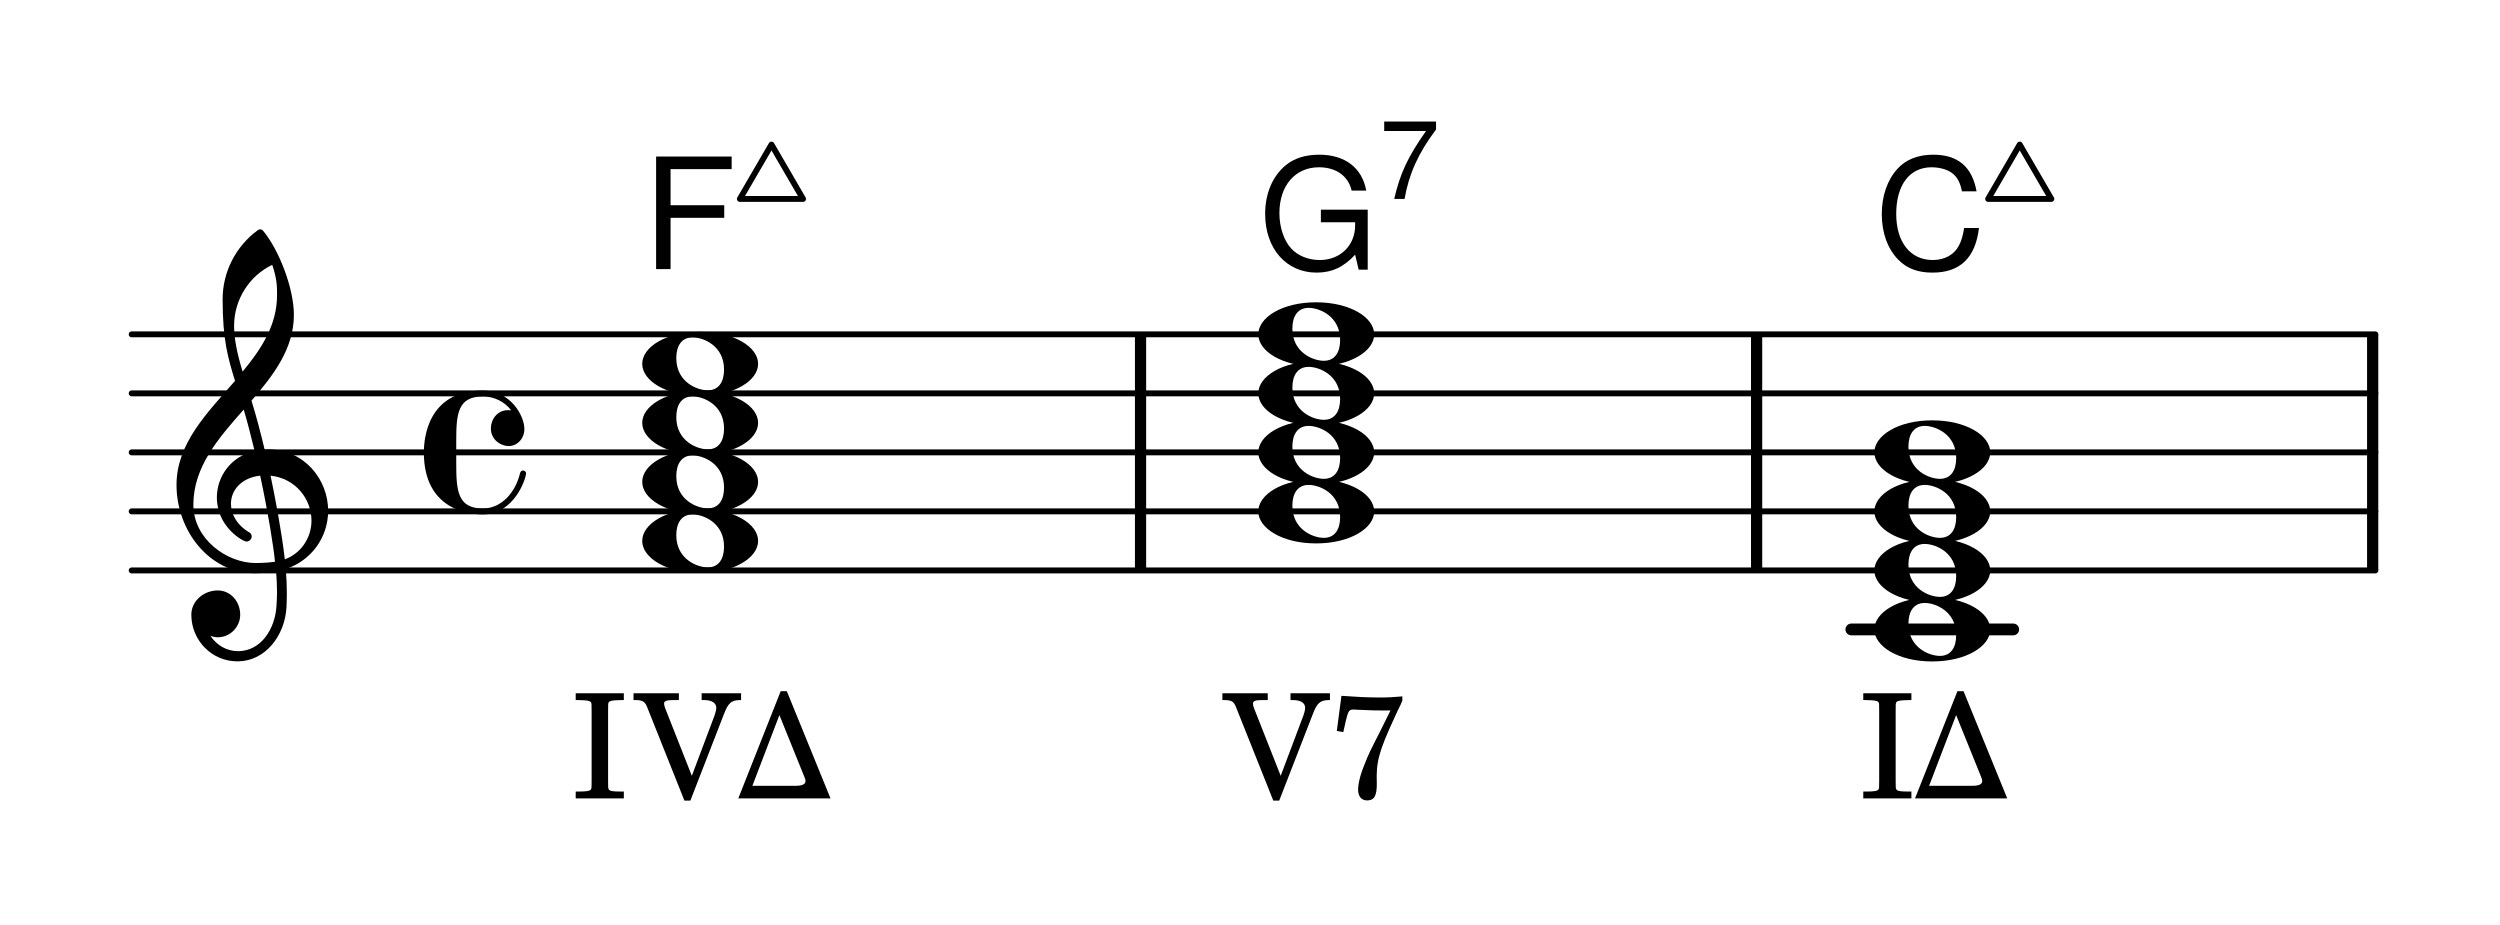
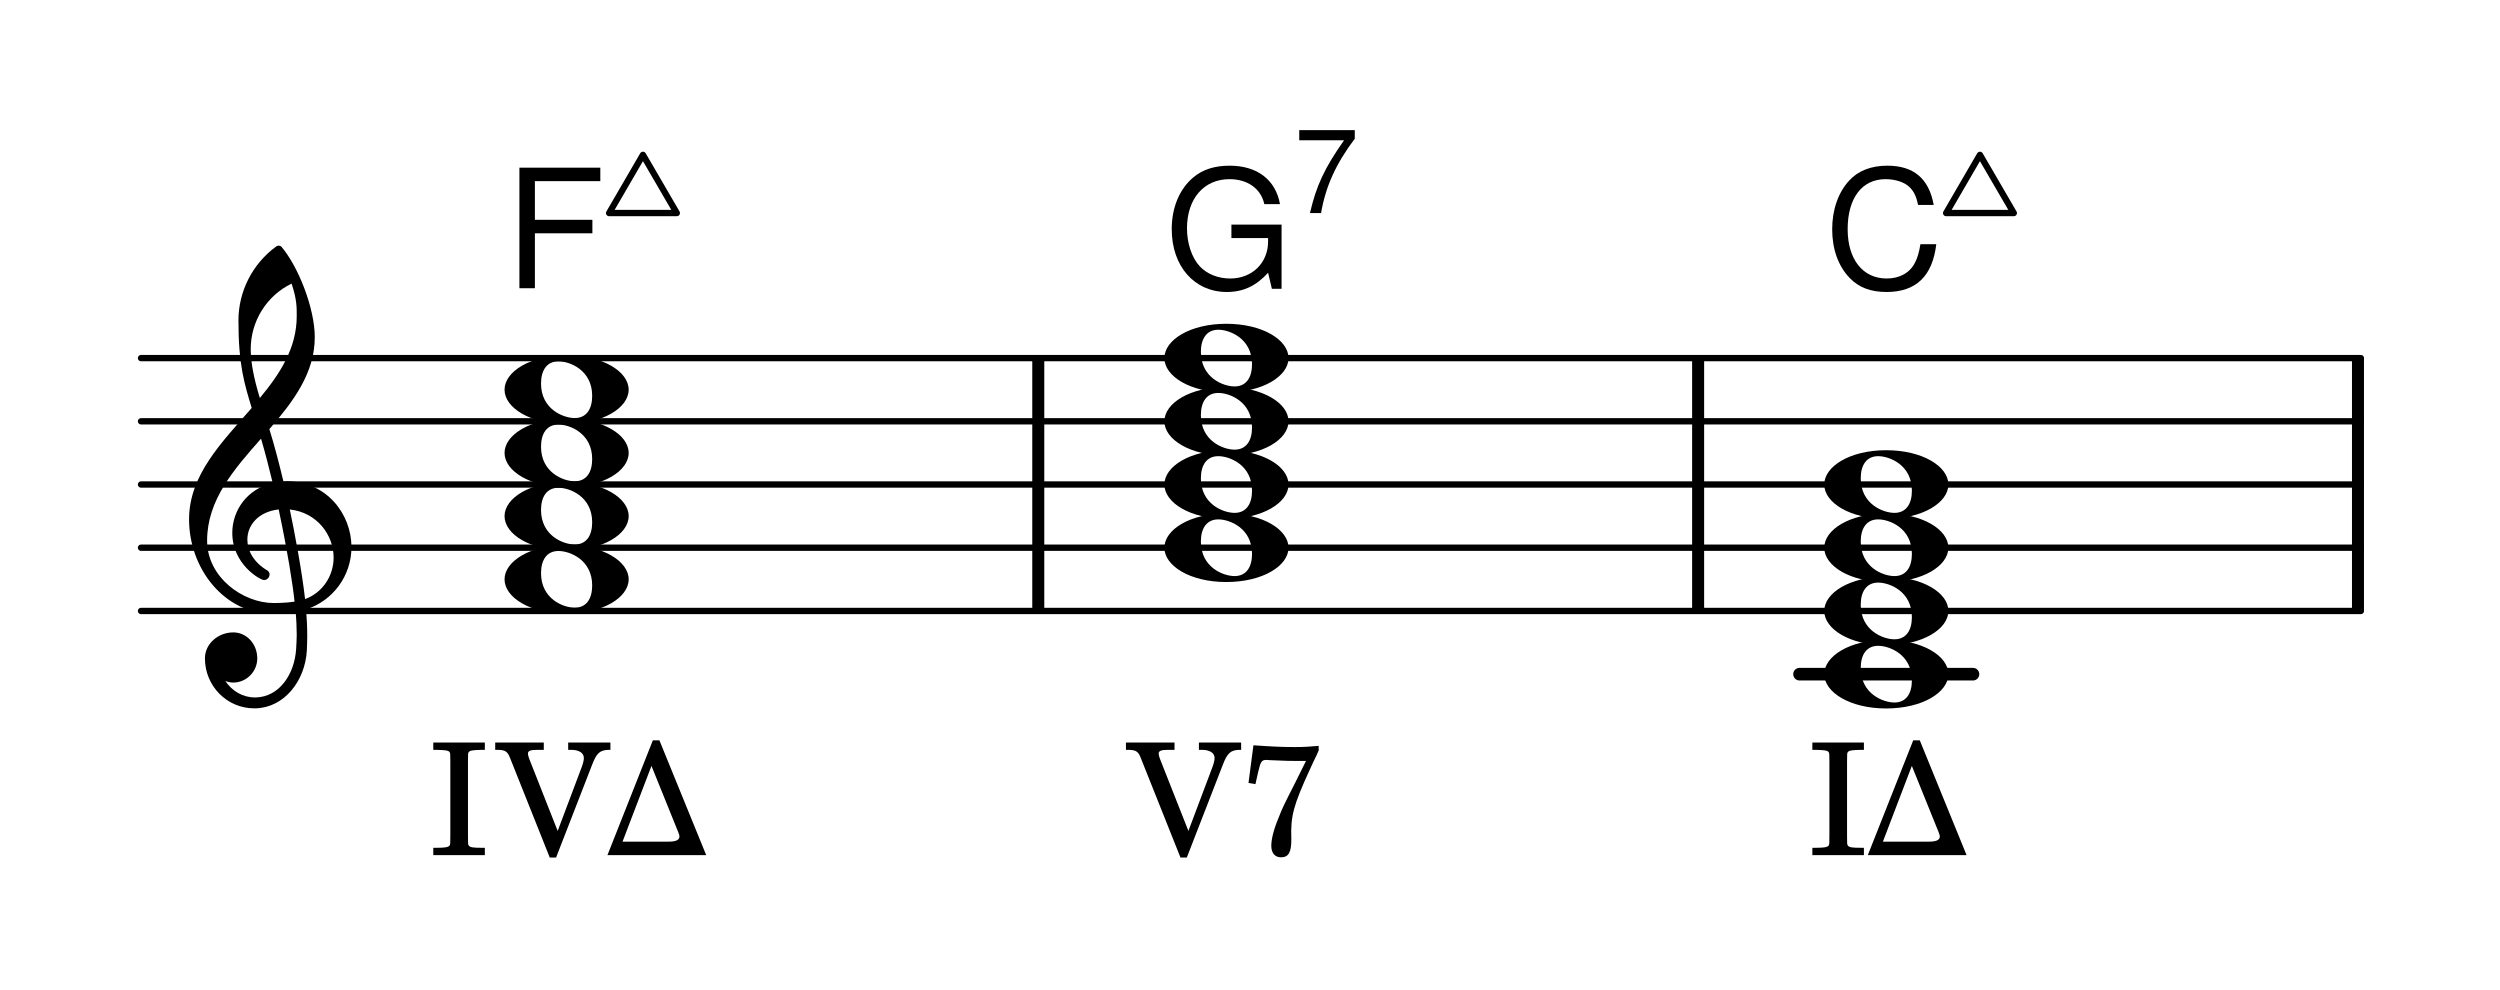
- <svg xmlns="http://www.w3.org/2000/svg" xmlns:xlink="http://www.w3.org/1999/xlink" width="211pt" height="78pt" viewBox="0 0 211 78">
+ <svg xmlns="http://www.w3.org/2000/svg" xmlns:xlink="http://www.w3.org/1999/xlink" width="197pt" height="78pt" viewBox="0 0 197 78">
  <defs>
    <g>
      <g id="glyph-0-0">
        <path d="M 2.391 -4.328 L 6.922 -4.328 L 6.922 -5.391 L 2.391 -5.391 L 2.391 -8.438 L 7.547 -8.438 L 7.547 -9.5 L 1.172 -9.5 L 1.172 0 L 2.391 0 Z M 2.391 -4.328 " />
      </g>
      <g id="glyph-0-1">
        <path d="M 9.234 -5.016 L 5.281 -5.016 L 5.281 -3.953 L 8.172 -3.953 L 8.172 -3.688 C 8.172 -2 6.922 -0.766 5.188 -0.766 C 4.219 -0.766 3.344 -1.125 2.781 -1.734 C 2.156 -2.406 1.781 -3.547 1.781 -4.719 C 1.781 -7.047 3.109 -8.594 5.125 -8.594 C 6.562 -8.594 7.609 -7.844 7.875 -6.625 L 9.109 -6.625 C 8.766 -8.547 7.312 -9.656 5.141 -9.656 C 3.969 -9.656 3.031 -9.359 2.297 -8.75 C 1.188 -7.828 0.578 -6.359 0.578 -4.656 C 0.578 -1.734 2.359 0.297 4.922 0.297 C 6.219 0.297 7.234 -0.188 8.172 -1.219 L 8.469 0.047 L 9.234 0.047 Z M 9.234 -5.016 " />
      </g>
      <g id="glyph-0-2">
        <path d="M 8.625 -6.562 C 8.25 -8.641 7.047 -9.656 4.969 -9.656 C 3.688 -9.656 2.656 -9.25 1.953 -8.469 C 1.094 -7.531 0.625 -6.172 0.625 -4.641 C 0.625 -3.078 1.109 -1.734 2 -0.812 C 2.734 -0.047 3.672 0.297 4.906 0.297 C 7.234 0.297 8.531 -0.953 8.828 -3.469 L 7.578 -3.469 C 7.469 -2.812 7.344 -2.375 7.141 -2 C 6.75 -1.219 5.938 -0.766 4.922 -0.766 C 3.031 -0.766 1.844 -2.281 1.844 -4.656 C 1.844 -7.094 2.969 -8.594 4.828 -8.594 C 5.594 -8.594 6.312 -8.359 6.703 -7.984 C 7.047 -7.656 7.25 -7.266 7.391 -6.562 Z M 8.625 -6.562 " />
      </g>
      <g id="glyph-1-0">
        <path d="M 4.25 -2.234 C 5.141 -2.234 6.906 -1.547 6.906 0.484 C 6.906 1.547 6.438 2.234 5.531 2.234 C 4.641 2.234 2.875 1.547 2.875 -0.484 C 2.875 -1.547 3.344 -2.234 4.25 -2.234 Z M 4.875 -2.703 C 2.016 -2.703 0 -1.422 0 0 C 0 1.422 2.016 2.703 4.875 2.703 C 7.75 2.703 9.781 1.422 9.781 0 C 9.781 -1.422 7.75 -2.703 4.875 -2.703 Z M 4.875 -2.703 " />
      </g>
      <g id="glyph-1-1">
        <path d="M 5.297 12.656 L 5.312 11.797 L 5.234 11.797 C 4.266 11.797 3.422 11.281 2.906 10.5 C 3.109 10.578 3.312 10.625 3.531 10.625 C 4.562 10.625 5.422 9.766 5.422 8.719 C 5.422 7.609 4.609 6.672 3.531 6.672 C 2.344 6.672 1.297 7.562 1.297 8.719 C 1.297 10.891 3.031 12.656 5.172 12.656 Z M 9.188 4.047 C 8.938 1.812 8.359 -1.234 7.984 -3.016 C 10.125 -2.781 11.438 -1.016 11.438 0.781 C 11.438 2.25 10.531 3.562 9.188 4.047 Z M 1.469 -0.562 C 1.469 -3.75 3.578 -6.172 5.719 -8.594 C 6.062 -7.438 6.359 -6.25 6.641 -5.094 C 4.609 -4.641 3.453 -2.922 3.453 -1.172 C 3.453 1.312 5.656 2.547 5.953 2.547 C 6.203 2.547 6.391 2.328 6.391 2.109 C 6.391 2.016 6.359 1.906 6.25 1.812 C 5.141 1.172 4.641 0.234 4.641 -0.641 C 4.641 -1.797 5.531 -2.844 7.109 -3.016 C 7.797 0.203 8.234 2.969 8.359 4.25 C 7.672 4.359 6.75 4.359 6.734 4.359 C 4.281 4.359 1.469 2.328 1.469 -0.562 Z M 4.984 -11.016 C 2.656 -8.328 0.047 -5.75 0.047 -2.234 C 0.047 1.641 2.828 5.219 6.672 5.219 C 7.562 5.219 8.344 5.078 8.453 5.062 C 8.5 5.672 8.531 6.281 8.531 6.891 C 8.531 7.25 8.5 7.625 8.484 7.984 C 8.359 9.953 7.172 11.75 5.312 11.797 L 5.297 12.656 C 7.562 12.594 9.188 10.484 9.328 8.109 C 9.344 7.734 9.359 7.328 9.359 6.953 C 9.359 6.25 9.328 5.562 9.266 4.859 C 11.375 4.188 12.844 2.219 12.844 -0.047 C 12.844 -2.688 10.844 -5.234 7.75 -5.234 C 7.625 -5.234 7.531 -5.219 7.484 -5.219 C 7.156 -6.594 6.797 -7.984 6.375 -9.344 C 8.25 -11.516 9.953 -13.75 9.953 -16.594 C 9.953 -18.844 8.672 -22.141 7.312 -23.734 C 7.188 -23.828 7.031 -23.828 6.906 -23.734 C 5.047 -22.375 3.938 -20.203 3.938 -17.906 C 3.938 -14.406 4.406 -12.922 4.984 -11.016 Z M 8.531 -18.25 C 8.531 -15.734 7.219 -13.719 5.625 -11.797 C 5.141 -13.375 4.906 -14.625 4.906 -15.656 C 4.906 -17.844 6.156 -19.859 8.125 -20.812 C 8.547 -19.562 8.531 -18.922 8.531 -18.25 Z M 8.531 -18.25 " />
-       </g>
-       <g id="glyph-1-2">
-         <path d="M 4.984 -5.219 C 0.359 -5.219 0 -1.234 0 0 C 0 4.859 3.812 5.234 4.984 5.234 C 7.625 5.234 8.625 2.219 8.625 1.766 C 8.625 1.609 8.484 1.531 8.359 1.531 C 8.266 1.531 8.172 1.594 8.125 1.734 C 7.75 3.344 6.578 4.734 4.984 4.734 C 2.875 4.734 2.734 3.266 2.734 1.016 L 2.734 -1.016 C 2.734 -3.266 2.875 -4.719 4.984 -4.719 C 5.938 -4.719 6.812 -4.281 7.375 -3.547 C 7.266 -3.562 7.172 -3.562 7.094 -3.562 C 6.203 -3.562 5.656 -2.781 5.656 -2.031 C 5.656 -1.031 6.531 -0.531 7.156 -0.531 C 7.891 -0.531 8.484 -1.172 8.484 -1.969 C 8.484 -3.109 7.297 -5.219 4.984 -5.219 Z M 4.984 -5.219 " />
      </g>
      <g id="glyph-2-0">
        <path d="M -0.094 0 L 7.688 0 L 4 -9.047 L 3.484 -9.047 Z M 1.094 -1.062 L 3.375 -7.031 L 5.484 -1.812 C 5.578 -1.594 5.578 -1.531 5.578 -1.469 C 5.578 -1.188 5.297 -1.062 4.719 -1.062 Z M 1.094 -1.062 " />
      </g>
      <g id="glyph-2-1">
        <path d="M 0.469 -8.297 L 0.719 -8.297 C 1.422 -8.281 1.641 -8.25 1.75 -8.125 C 1.812 -8.016 1.812 -7.984 1.812 -7.359 L 1.812 -1.516 C 1.812 -0.891 1.812 -0.859 1.75 -0.75 C 1.641 -0.625 1.422 -0.578 0.719 -0.578 L 0.469 -0.578 L 0.469 0 L 4.531 0 L 4.531 -0.578 L 4.297 -0.578 C 3.609 -0.578 3.375 -0.609 3.266 -0.75 C 3.203 -0.859 3.203 -0.891 3.203 -1.516 L 3.203 -7.359 C 3.203 -8 3.203 -8.016 3.266 -8.125 C 3.375 -8.25 3.594 -8.281 4.297 -8.297 L 4.531 -8.297 L 4.531 -8.875 L 0.469 -8.875 Z M 0.469 -8.297 " />
      </g>
      <g id="glyph-2-2">
        <path d="M 4.828 -1.906 L 2.578 -7.609 C 2.516 -7.766 2.484 -7.938 2.484 -8 C 2.484 -8.219 2.688 -8.297 3.25 -8.297 L 3.734 -8.297 L 3.734 -8.875 L -0.094 -8.875 L -0.094 -8.297 L 0.141 -8.297 C 0.719 -8.281 0.891 -8.156 1.094 -7.609 L 4.203 0.188 L 4.703 0.188 L 7.531 -7.094 C 7.891 -8.047 8.156 -8.281 8.859 -8.297 L 8.984 -8.297 L 8.984 -8.875 L 5.656 -8.875 L 5.656 -8.297 L 5.891 -8.297 C 6.516 -8.297 6.891 -8.047 6.891 -7.656 C 6.891 -7.484 6.828 -7.219 6.734 -6.969 Z M 4.828 -1.906 " />
      </g>
      <g id="glyph-2-3">
        <path d="M 0.719 -5.688 L 1.266 -5.594 L 1.484 -6.562 C 1.672 -7.375 1.766 -7.5 2.109 -7.5 C 2.172 -7.5 2.281 -7.5 2.391 -7.484 C 3.891 -7.422 3.891 -7.422 4.469 -7.422 C 4.625 -7.422 4.906 -7.422 5.25 -7.422 L 4.422 -5.75 C 3.5 -3.938 3.391 -3.719 3.094 -2.953 C 2.703 -2.031 2.516 -1.25 2.516 -0.734 C 2.516 -0.172 2.797 0.172 3.281 0.172 C 3.875 0.172 4.109 -0.219 4.094 -1.297 C 4.031 -3.062 4.25 -3.922 5.578 -6.797 C 5.75 -7.188 5.938 -7.578 6.125 -7.953 C 6.141 -7.984 6.172 -8.094 6.25 -8.25 L 6.25 -8.609 C 5.516 -8.547 5.109 -8.516 4.359 -8.516 C 3.281 -8.516 2.438 -8.562 1.109 -8.656 Z M 0.719 -5.688 " />
      </g>
      <g id="glyph-3-0">
        <path d="M 4.797 -6.531 L 0.422 -6.531 L 0.422 -5.734 L 3.953 -5.734 C 2.391 -3.516 1.766 -2.141 1.266 0 L 2.141 0 C 2.5 -2.094 3.312 -3.891 4.797 -5.859 Z M 4.797 -6.531 " />
      </g>
    </g>
  </defs>
-   <path fill="none" stroke-width="9.465" stroke-linecap="butt" stroke-linejoin="miter" stroke="rgb(0%, 0%, 0%)" stroke-opacity="1" stroke-miterlimit="10" d="M 1562.617 7848.555 L 1562.617 8047.812 " transform="matrix(0.1, 0, 0, -0.1, -60, 833)" />
-   <path fill="none" stroke-width="9.963" stroke-linecap="round" stroke-linejoin="miter" stroke="rgb(0%, 0%, 0%)" stroke-opacity="1" stroke-miterlimit="10" d="M 2162.539 7798.75 L 2299.141 7798.75 " transform="matrix(0.1, 0, 0, -0.1, -60, 833)" />
-   <path fill="none" stroke-width="4.981" stroke-linecap="round" stroke-linejoin="miter" stroke="rgb(0%, 0%, 0%)" stroke-opacity="1" stroke-miterlimit="10" d="M 711.133 7848.555 L 2604.805 7848.555 " transform="matrix(0.1, 0, 0, -0.1, -60, 833)" />
-   <path fill="none" stroke-width="4.981" stroke-linecap="round" stroke-linejoin="miter" stroke="rgb(0%, 0%, 0%)" stroke-opacity="1" stroke-miterlimit="10" d="M 711.133 7898.398 L 2604.805 7898.398 " transform="matrix(0.1, 0, 0, -0.1, -60, 833)" />
-   <path fill="none" stroke-width="4.981" stroke-linecap="round" stroke-linejoin="miter" stroke="rgb(0%, 0%, 0%)" stroke-opacity="1" stroke-miterlimit="10" d="M 711.133 7948.203 L 2604.805 7948.203 " transform="matrix(0.1, 0, 0, -0.1, -60, 833)" />
-   <path fill="none" stroke-width="4.981" stroke-linecap="round" stroke-linejoin="miter" stroke="rgb(0%, 0%, 0%)" stroke-opacity="1" stroke-miterlimit="10" d="M 711.133 7998.008 L 2604.805 7998.008 " transform="matrix(0.1, 0, 0, -0.1, -60, 833)" />
-   <path fill="none" stroke-width="4.981" stroke-linecap="round" stroke-linejoin="miter" stroke="rgb(0%, 0%, 0%)" stroke-opacity="1" stroke-miterlimit="10" d="M 711.133 8047.812 L 2604.805 8047.812 " transform="matrix(0.1, 0, 0, -0.1, -60, 833)" />
-   <path fill="none" stroke-width="9.465" stroke-linecap="butt" stroke-linejoin="miter" stroke="rgb(0%, 0%, 0%)" stroke-opacity="1" stroke-miterlimit="10" d="M 2602.539 7848.555 L 2602.539 8047.812 " transform="matrix(0.1, 0, 0, -0.1, -60, 833)" />
-   <path fill="none" stroke-width="9.465" stroke-linecap="butt" stroke-linejoin="miter" stroke="rgb(0%, 0%, 0%)" stroke-opacity="1" stroke-miterlimit="10" d="M 2082.578 7848.555 L 2082.578 8047.812 " transform="matrix(0.1, 0, 0, -0.1, -60, 833)" />
+   <path fill="none" stroke-width="9.465" stroke-linecap="butt" stroke-linejoin="miter" stroke="rgb(0%, 0%, 0%)" stroke-opacity="1" stroke-miterlimit="10" d="M 1418.164 7848.555 L 1418.164 8047.812 " transform="matrix(0.1, 0, 0, -0.1, -60, 833)" />
+   <path fill="none" stroke-width="9.963" stroke-linecap="round" stroke-linejoin="miter" stroke="rgb(0%, 0%, 0%)" stroke-opacity="1" stroke-miterlimit="10" d="M 2018.047 7798.75 L 2154.688 7798.75 " transform="matrix(0.1, 0, 0, -0.1, -60, 833)" />
+   <path fill="none" stroke-width="4.981" stroke-linecap="round" stroke-linejoin="miter" stroke="rgb(0%, 0%, 0%)" stroke-opacity="1" stroke-miterlimit="10" d="M 711.133 7848.555 L 2460.352 7848.555 " transform="matrix(0.1, 0, 0, -0.1, -60, 833)" />
+   <path fill="none" stroke-width="4.981" stroke-linecap="round" stroke-linejoin="miter" stroke="rgb(0%, 0%, 0%)" stroke-opacity="1" stroke-miterlimit="10" d="M 711.133 7898.398 L 2460.352 7898.398 " transform="matrix(0.1, 0, 0, -0.1, -60, 833)" />
+   <path fill="none" stroke-width="4.981" stroke-linecap="round" stroke-linejoin="miter" stroke="rgb(0%, 0%, 0%)" stroke-opacity="1" stroke-miterlimit="10" d="M 711.133 7948.203 L 2460.352 7948.203 " transform="matrix(0.1, 0, 0, -0.1, -60, 833)" />
+   <path fill="none" stroke-width="4.981" stroke-linecap="round" stroke-linejoin="miter" stroke="rgb(0%, 0%, 0%)" stroke-opacity="1" stroke-miterlimit="10" d="M 711.133 7998.008 L 2460.352 7998.008 " transform="matrix(0.1, 0, 0, -0.1, -60, 833)" />
+   <path fill="none" stroke-width="4.981" stroke-linecap="round" stroke-linejoin="miter" stroke="rgb(0%, 0%, 0%)" stroke-opacity="1" stroke-miterlimit="10" d="M 711.133 8047.812 L 2460.352 8047.812 " transform="matrix(0.1, 0, 0, -0.1, -60, 833)" />
+   <path fill="none" stroke-width="9.465" stroke-linecap="butt" stroke-linejoin="miter" stroke="rgb(0%, 0%, 0%)" stroke-opacity="1" stroke-miterlimit="10" d="M 2458.086 7848.555 L 2458.086 8047.812 " transform="matrix(0.1, 0, 0, -0.1, -60, 833)" />
+   <path fill="none" stroke-width="9.465" stroke-linecap="butt" stroke-linejoin="miter" stroke="rgb(0%, 0%, 0%)" stroke-opacity="1" stroke-miterlimit="10" d="M 1938.125 7848.555 L 1938.125 8047.812 " transform="matrix(0.1, 0, 0, -0.1, -60, 833)" />
  <g fill="rgb(0%, 0%, 0%)" fill-opacity="1">
-     <use xlink:href="#glyph-0-0" x="54.204" y="22.712" />
+     <use xlink:href="#glyph-0-0" x="39.758" y="22.712" />
  </g>
-   <path fill="none" stroke-width="4.981" stroke-linecap="butt" stroke-linejoin="round" stroke="rgb(0%, 0%, 0%)" stroke-opacity="1" stroke-miterlimit="10" d="M 1224.453 8162.109 L 1277.773 8162.109 L 1251.133 8207.969 Z M 1224.453 8162.109 " transform="matrix(0.1, 0, 0, -0.1, -60, 833)" />
+   <path fill="none" stroke-width="4.981" stroke-linecap="butt" stroke-linejoin="round" stroke="rgb(0%, 0%, 0%)" stroke-opacity="1" stroke-miterlimit="10" d="M 1080 8162.109 L 1133.32 8162.109 L 1106.641 8207.969 Z M 1080 8162.109 " transform="matrix(0.1, 0, 0, -0.1, -60, 833)" />
  <g fill="rgb(0%, 0%, 0%)" fill-opacity="1">
-     <use xlink:href="#glyph-1-0" x="54.204" y="45.652" />
+     <use xlink:href="#glyph-1-0" x="39.758" y="45.652" />
  </g>
  <g fill="rgb(0%, 0%, 0%)" fill-opacity="1">
-     <use xlink:href="#glyph-1-0" x="54.204" y="40.671" />
+     <use xlink:href="#glyph-1-0" x="39.758" y="40.671" />
  </g>
  <g fill="rgb(0%, 0%, 0%)" fill-opacity="1">
-     <use xlink:href="#glyph-1-0" x="54.204" y="35.69" />
+     <use xlink:href="#glyph-1-0" x="39.758" y="35.69" />
  </g>
  <g fill="rgb(0%, 0%, 0%)" fill-opacity="1">
-     <use xlink:href="#glyph-1-0" x="54.204" y="30.708" />
+     <use xlink:href="#glyph-1-0" x="39.758" y="30.708" />
  </g>
  <g fill="rgb(0%, 0%, 0%)" fill-opacity="1">
    <use xlink:href="#glyph-1-1" x="14.851" y="43.161" />
  </g>
  <g fill="rgb(0%, 0%, 0%)" fill-opacity="1">
-     <use xlink:href="#glyph-1-2" x="35.773" y="38.18" />
+     <use xlink:href="#glyph-2-0" x="47.961" y="67.384" />
  </g>
  <g fill="rgb(0%, 0%, 0%)" fill-opacity="1">
-     <use xlink:href="#glyph-2-0" x="62.407" y="67.384" />
+     <use xlink:href="#glyph-2-1" x="33.674" y="67.384" />
  </g>
  <g fill="rgb(0%, 0%, 0%)" fill-opacity="1">
-     <use xlink:href="#glyph-2-1" x="48.12" y="67.384" />
+     <use xlink:href="#glyph-2-2" x="39.117" y="67.384" />
  </g>
  <g fill="rgb(0%, 0%, 0%)" fill-opacity="1">
-     <use xlink:href="#glyph-2-2" x="53.563" y="67.384" />
+     <use xlink:href="#glyph-0-1" x="91.754" y="22.712" />
  </g>
  <g fill="rgb(0%, 0%, 0%)" fill-opacity="1">
-     <use xlink:href="#glyph-0-1" x="106.201" y="22.712" />
+     <use xlink:href="#glyph-3-0" x="101.959" y="16.788" />
  </g>
  <g fill="rgb(0%, 0%, 0%)" fill-opacity="1">
-     <use xlink:href="#glyph-3-0" x="116.405" y="16.788" />
+     <use xlink:href="#glyph-1-0" x="91.754" y="43.161" />
  </g>
  <g fill="rgb(0%, 0%, 0%)" fill-opacity="1">
-     <use xlink:href="#glyph-1-0" x="106.201" y="43.161" />
+     <use xlink:href="#glyph-1-0" x="91.754" y="38.18" />
  </g>
  <g fill="rgb(0%, 0%, 0%)" fill-opacity="1">
-     <use xlink:href="#glyph-1-0" x="106.201" y="38.18" />
+     <use xlink:href="#glyph-1-0" x="91.754" y="33.198" />
  </g>
  <g fill="rgb(0%, 0%, 0%)" fill-opacity="1">
-     <use xlink:href="#glyph-1-0" x="106.201" y="33.198" />
+     <use xlink:href="#glyph-1-0" x="91.754" y="28.217" />
  </g>
  <g fill="rgb(0%, 0%, 0%)" fill-opacity="1">
-     <use xlink:href="#glyph-1-0" x="106.201" y="28.217" />
+     <use xlink:href="#glyph-2-2" x="88.818" y="67.384" />
  </g>
  <g fill="rgb(0%, 0%, 0%)" fill-opacity="1">
-     <use xlink:href="#glyph-2-2" x="103.263" y="67.384" />
+     <use xlink:href="#glyph-2-3" x="97.662" y="67.384" />
  </g>
  <g fill="rgb(0%, 0%, 0%)" fill-opacity="1">
-     <use xlink:href="#glyph-2-3" x="112.108" y="67.384" />
+     <use xlink:href="#glyph-0-2" x="143.751" y="22.712" />
+   </g>
+   <path fill="none" stroke-width="4.981" stroke-linecap="butt" stroke-linejoin="round" stroke="rgb(0%, 0%, 0%)" stroke-opacity="1" stroke-miterlimit="10" d="M 2133.555 8162.109 L 2186.875 8162.109 L 2160.195 8207.969 Z M 2133.555 8162.109 " transform="matrix(0.1, 0, 0, -0.1, -60, 833)" />
+   <g fill="rgb(0%, 0%, 0%)" fill-opacity="1">
+     <use xlink:href="#glyph-1-0" x="143.751" y="53.124" />
  </g>
  <g fill="rgb(0%, 0%, 0%)" fill-opacity="1">
-     <use xlink:href="#glyph-0-2" x="158.197" y="22.712" />
-   </g>
-   <path fill="none" stroke-width="4.981" stroke-linecap="butt" stroke-linejoin="round" stroke="rgb(0%, 0%, 0%)" stroke-opacity="1" stroke-miterlimit="10" d="M 2278.008 8162.109 L 2331.328 8162.109 L 2304.648 8207.969 Z M 2278.008 8162.109 " transform="matrix(0.1, 0, 0, -0.1, -60, 833)" />
-   <g fill="rgb(0%, 0%, 0%)" fill-opacity="1">
-     <use xlink:href="#glyph-1-0" x="158.197" y="53.124" />
+     <use xlink:href="#glyph-1-0" x="143.751" y="48.143" />
  </g>
  <g fill="rgb(0%, 0%, 0%)" fill-opacity="1">
-     <use xlink:href="#glyph-1-0" x="158.197" y="48.143" />
+     <use xlink:href="#glyph-1-0" x="143.751" y="43.161" />
  </g>
  <g fill="rgb(0%, 0%, 0%)" fill-opacity="1">
-     <use xlink:href="#glyph-1-0" x="158.197" y="43.161" />
+     <use xlink:href="#glyph-1-0" x="143.751" y="38.18" />
  </g>
  <g fill="rgb(0%, 0%, 0%)" fill-opacity="1">
-     <use xlink:href="#glyph-1-0" x="158.197" y="38.18" />
+     <use xlink:href="#glyph-2-0" x="147.278" y="67.384" />
  </g>
  <g fill="rgb(0%, 0%, 0%)" fill-opacity="1">
-     <use xlink:href="#glyph-2-0" x="161.723" y="67.384" />
-   </g>
-   <g fill="rgb(0%, 0%, 0%)" fill-opacity="1">
-     <use xlink:href="#glyph-2-1" x="156.791" y="67.384" />
+     <use xlink:href="#glyph-2-1" x="142.345" y="67.384" />
  </g>
</svg>
